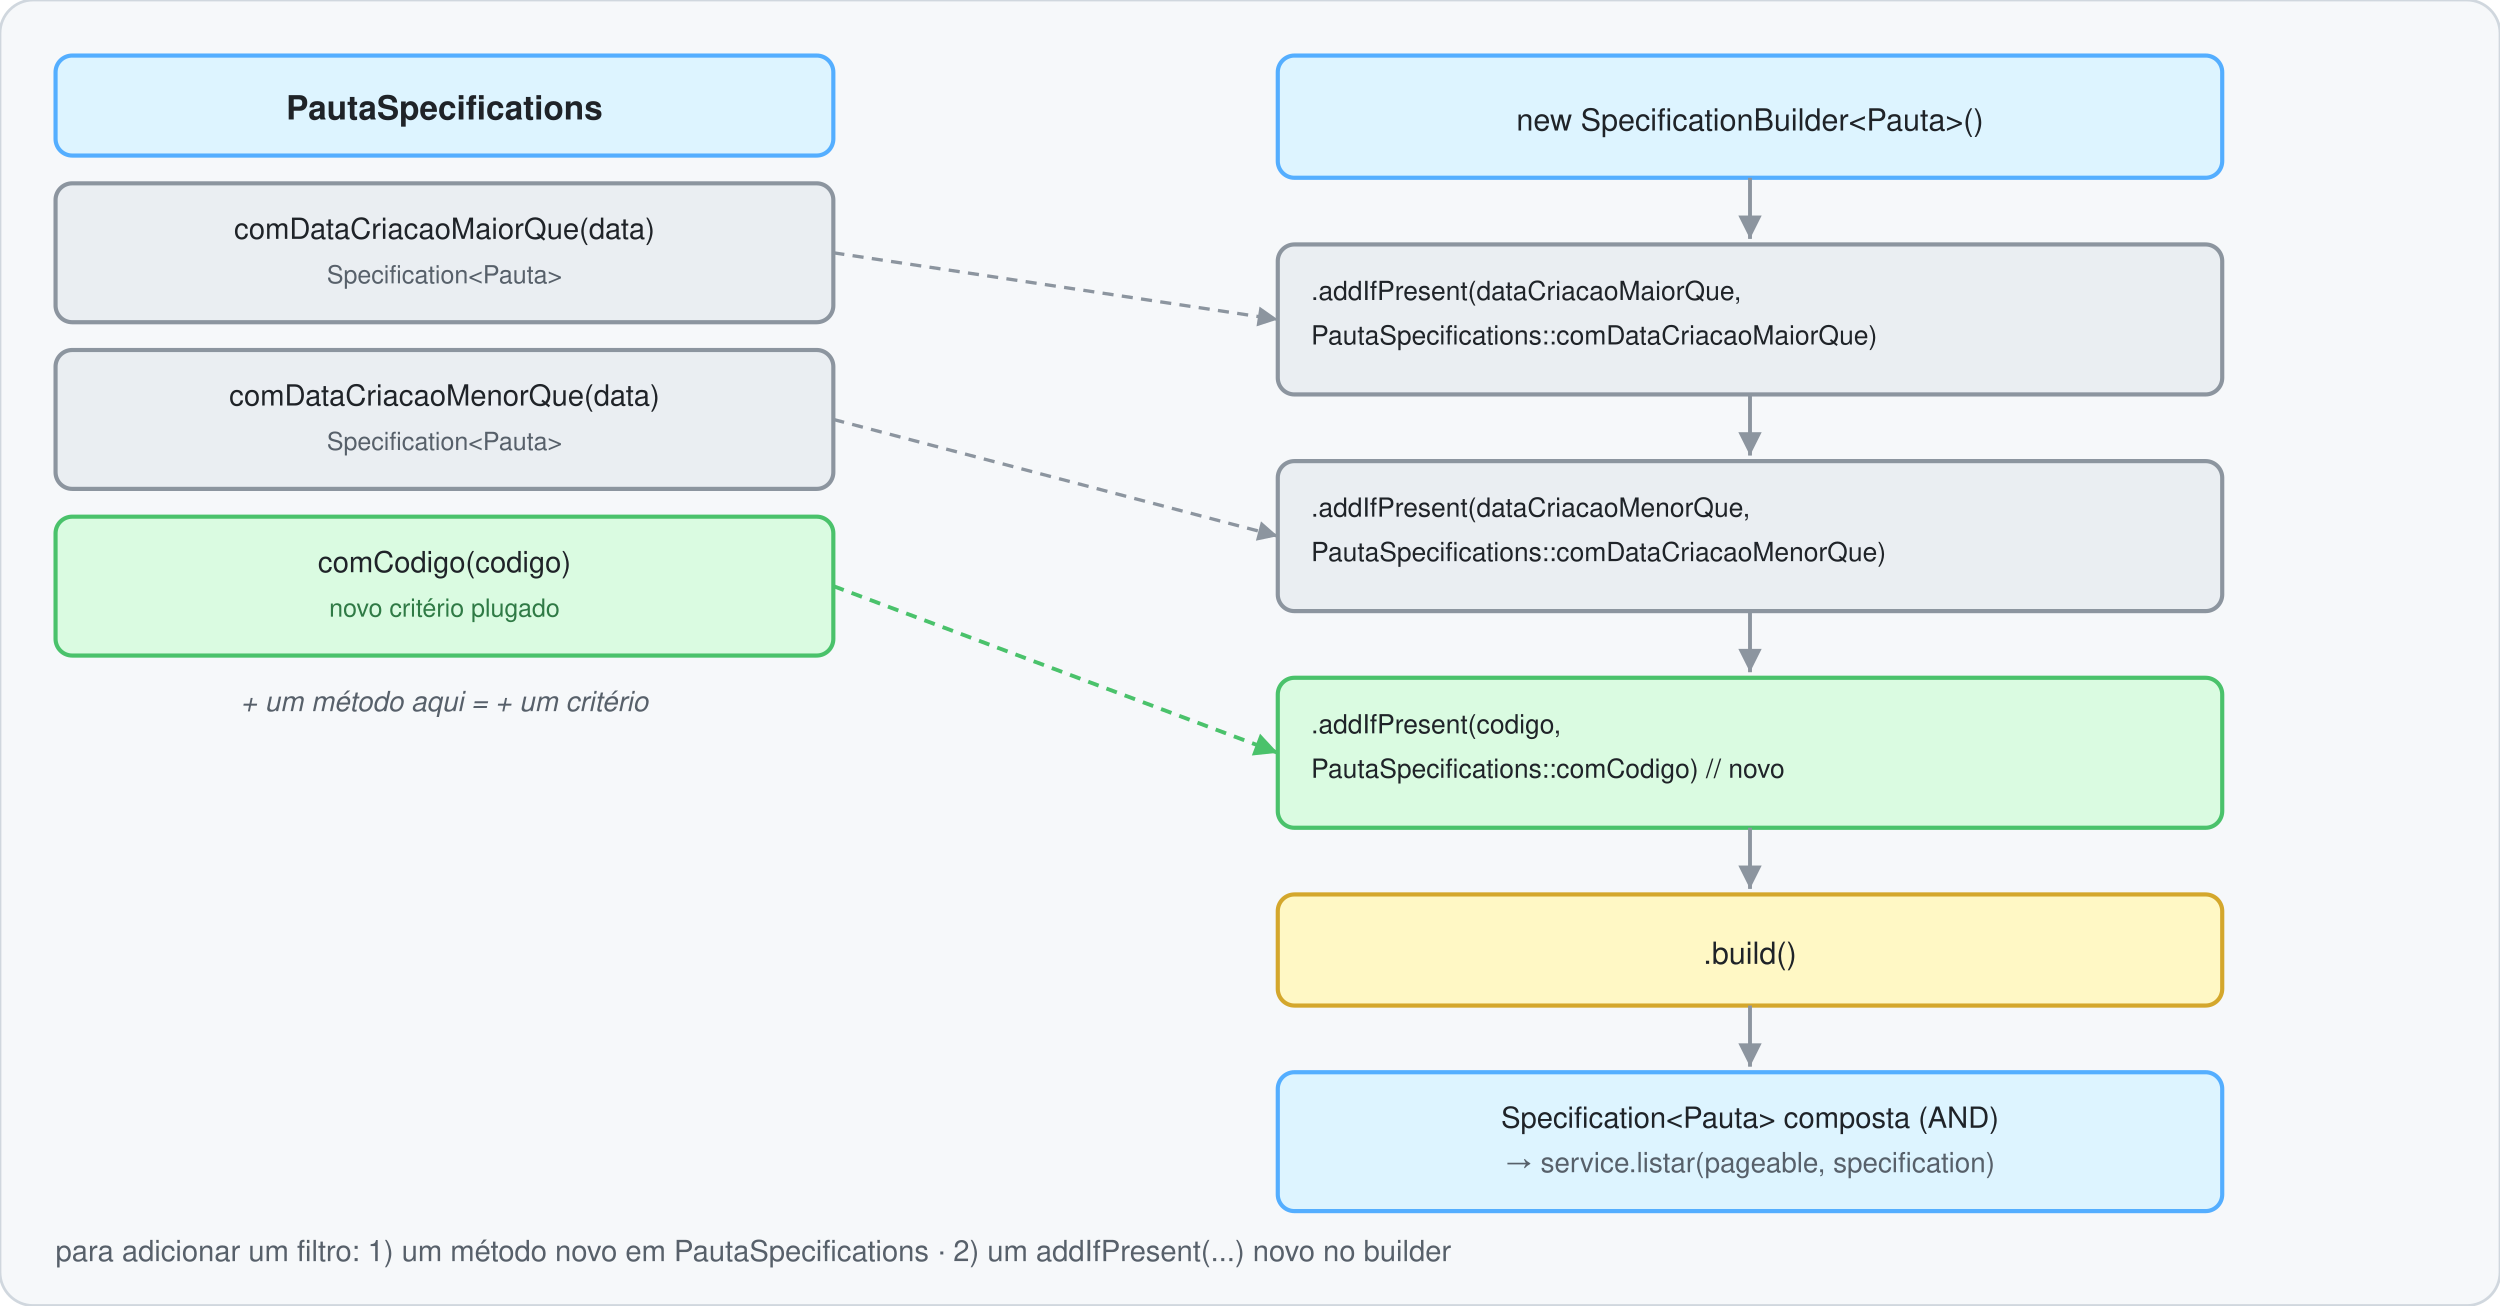
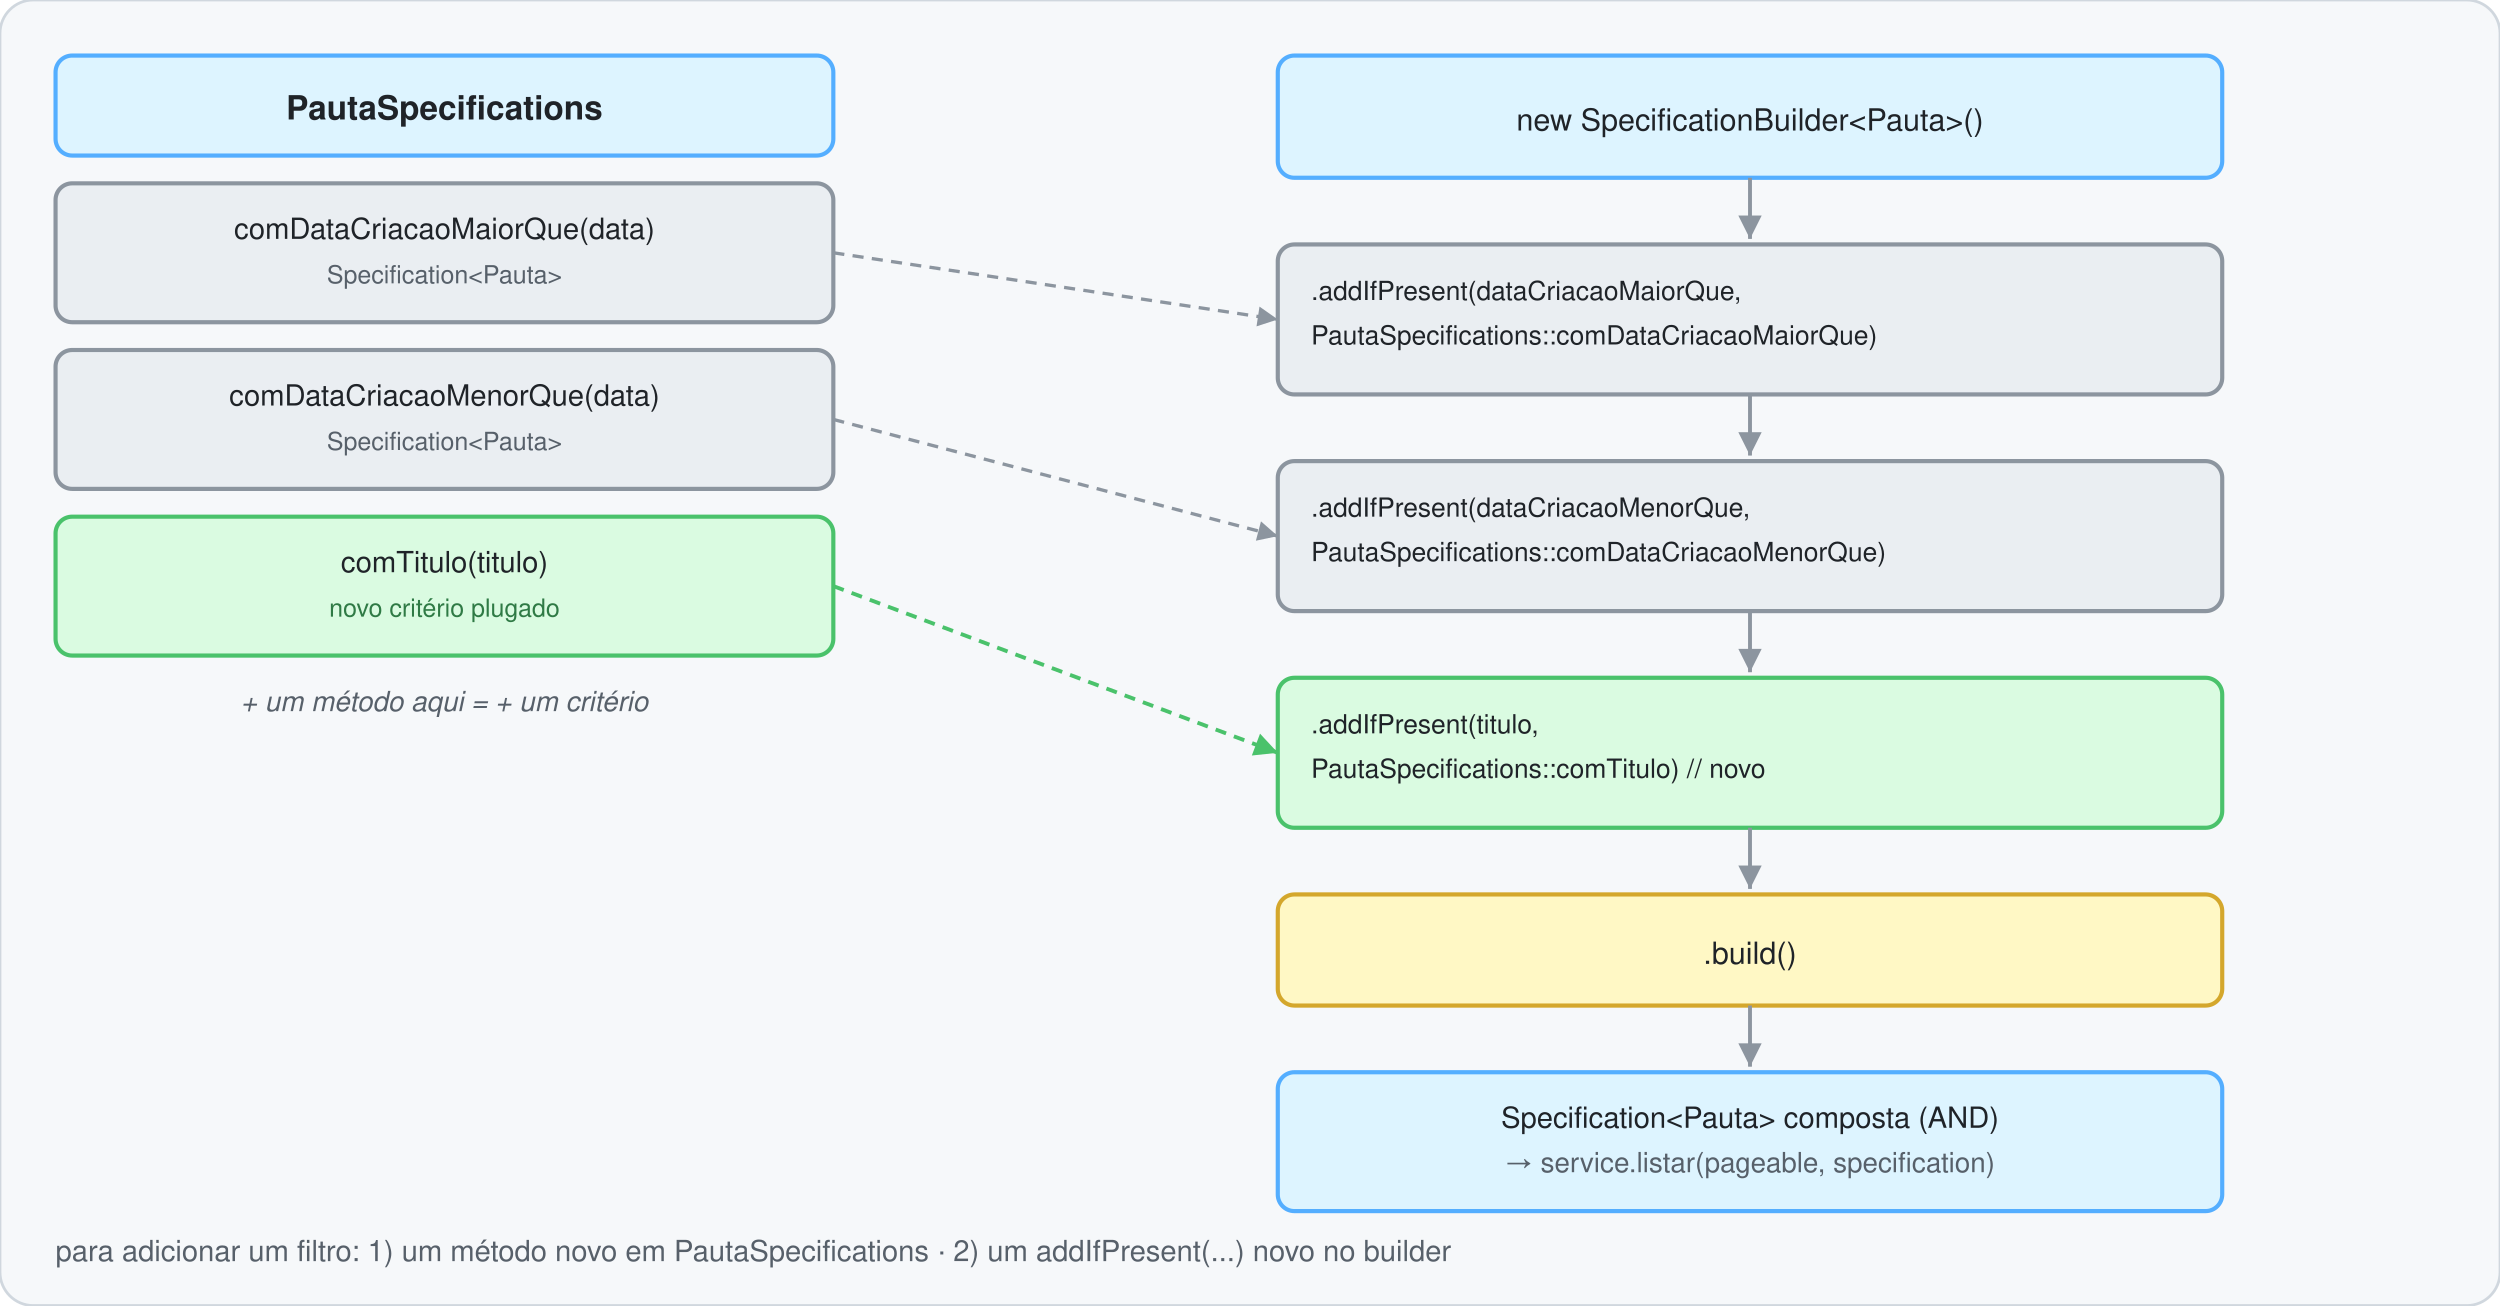
<svg xmlns="http://www.w3.org/2000/svg" viewBox="0 0 900 470" font-family="'Segoe UI', Helvetica, Arial, sans-serif">
  <rect x="0" y="0" width="900" height="470" rx="12" fill="#f6f8fa" stroke="#d0d7de" stroke-width="1" />
  <rect x="20" y="20" width="280" height="36" rx="6" fill="#ddf4ff" stroke="#54aeff" stroke-width="1.5" />
  <text x="160" y="43" font-size="12" font-weight="600" fill="#1f2328" text-anchor="middle">PautaSpecifications</text>
  <rect x="20" y="66" width="280" height="50" rx="6" fill="#eaeef2" stroke="#8c959f" stroke-width="1.5" />
  <text x="160" y="86" font-size="10.5" fill="#1f2328" text-anchor="middle">comDataCriacaoMaiorQue(data)</text>
  <text x="160" y="102" font-size="9" fill="#57606a" text-anchor="middle">Specification&lt;Pauta&gt;</text>
  <rect x="20" y="126" width="280" height="50" rx="6" fill="#eaeef2" stroke="#8c959f" stroke-width="1.5" />
  <text x="160" y="146" font-size="10.5" fill="#1f2328" text-anchor="middle">comDataCriacaoMenorQue(data)</text>
  <text x="160" y="162" font-size="9" fill="#57606a" text-anchor="middle">Specification&lt;Pauta&gt;</text>
  <rect x="20" y="186" width="280" height="50" rx="6" fill="#dafbe1" stroke="#4ac26b" stroke-width="1.5" />
-   <text x="160" y="206" font-size="10.5" fill="#1f2328" text-anchor="middle">comCodigo(codigo)</text>
+   <text x="160" y="206" font-size="10.5" fill="#1f2328" text-anchor="middle">comTitulo(titulo)</text>
  <text x="160" y="222" font-size="9" fill="#2f7a45" text-anchor="middle">novo critério plugado</text>
  <text x="160" y="256" font-size="10" font-style="italic" fill="#57606a" text-anchor="middle">+ um método aqui = + um critério</text>
  <path d="M300 91 L 460 115" fill="none" stroke="#8c959f" stroke-width="1.2" stroke-dasharray="4 3" marker-end="url(#specArrow)" />
  <path d="M300 151 L 460 193" fill="none" stroke="#8c959f" stroke-width="1.2" stroke-dasharray="4 3" marker-end="url(#specArrow)" />
  <path d="M300 211 L 460 271" fill="none" stroke="#4ac26b" stroke-width="1.4" stroke-dasharray="4 3" marker-end="url(#specArrowGreen)" />
  <rect x="460" y="20" width="340" height="44" rx="6" fill="#ddf4ff" stroke="#54aeff" stroke-width="1.5" />
  <text x="630" y="47" font-size="11" fill="#1f2328" text-anchor="middle">new SpecificationBuilder&lt;Pauta&gt;()</text>
  <path d="M630 64 V 86" stroke="#8c959f" stroke-width="1.4" marker-end="url(#specArrow)" />
  <rect x="460" y="88" width="340" height="54" rx="6" fill="#eaeef2" stroke="#8c959f" stroke-width="1.5" />
  <text x="472" y="108" font-size="9.5" fill="#1f2328">.addIfPresent(dataCriacaoMaiorQue,</text>
  <text x="472" y="124" font-size="9.5" fill="#1f2328">  PautaSpecifications::comDataCriacaoMaiorQue)</text>
  <path d="M630 142 V 164" stroke="#8c959f" stroke-width="1.4" marker-end="url(#specArrow)" />
  <rect x="460" y="166" width="340" height="54" rx="6" fill="#eaeef2" stroke="#8c959f" stroke-width="1.5" />
  <text x="472" y="186" font-size="9.5" fill="#1f2328">.addIfPresent(dataCriacaoMenorQue,</text>
  <text x="472" y="202" font-size="9.5" fill="#1f2328">  PautaSpecifications::comDataCriacaoMenorQue)</text>
  <path d="M630 220 V 242" stroke="#8c959f" stroke-width="1.4" marker-end="url(#specArrow)" />
  <rect x="460" y="244" width="340" height="54" rx="6" fill="#dafbe1" stroke="#4ac26b" stroke-width="1.5" />
-   <text x="472" y="264" font-size="9.5" fill="#1f2328">.addIfPresent(codigo,</text>
-   <text x="472" y="280" font-size="9.5" fill="#1f2328">  PautaSpecifications::comCodigo)  // novo</text>
+   <text x="472" y="264" font-size="9.5" fill="#1f2328">.addIfPresent(titulo,</text>
+   <text x="472" y="280" font-size="9.5" fill="#1f2328">  PautaSpecifications::comTitulo)  // novo</text>
  <path d="M630 298 V 320" stroke="#8c959f" stroke-width="1.4" marker-end="url(#specArrow)" />
  <rect x="460" y="322" width="340" height="40" rx="6" fill="#fff8c5" stroke="#d4a72c" stroke-width="1.5" />
  <text x="630" y="347" font-size="11" fill="#1f2328" text-anchor="middle">.build()</text>
  <path d="M630 362 V 384" stroke="#8c959f" stroke-width="1.4" marker-end="url(#specArrow)" />
  <rect x="460" y="386" width="340" height="50" rx="6" fill="#ddf4ff" stroke="#54aeff" stroke-width="1.5" />
  <text x="630" y="406" font-size="10.5" fill="#1f2328" text-anchor="middle">Specification&lt;Pauta&gt; composta (AND)</text>
  <text x="630" y="422" font-size="10" fill="#57606a" text-anchor="middle">→ service.listar(pageable, specification)</text>
  <text x="20" y="454" font-size="10.5" fill="#57606a">para adicionar um filtro: 1) um método novo em PautaSpecifications · 2) um addIfPresent(...) novo no builder</text>
  <defs>
    <marker id="specArrow" markerWidth="8" markerHeight="8" refX="6" refY="3" orient="auto">
      <path d="M0,0 L6,3 L0,6 Z" fill="#8c959f" />
    </marker>
    <marker id="specArrowGreen" markerWidth="8" markerHeight="8" refX="6" refY="3" orient="auto">
      <path d="M0,0 L6,3 L0,6 Z" fill="#4ac26b" />
    </marker>
  </defs>
</svg>
